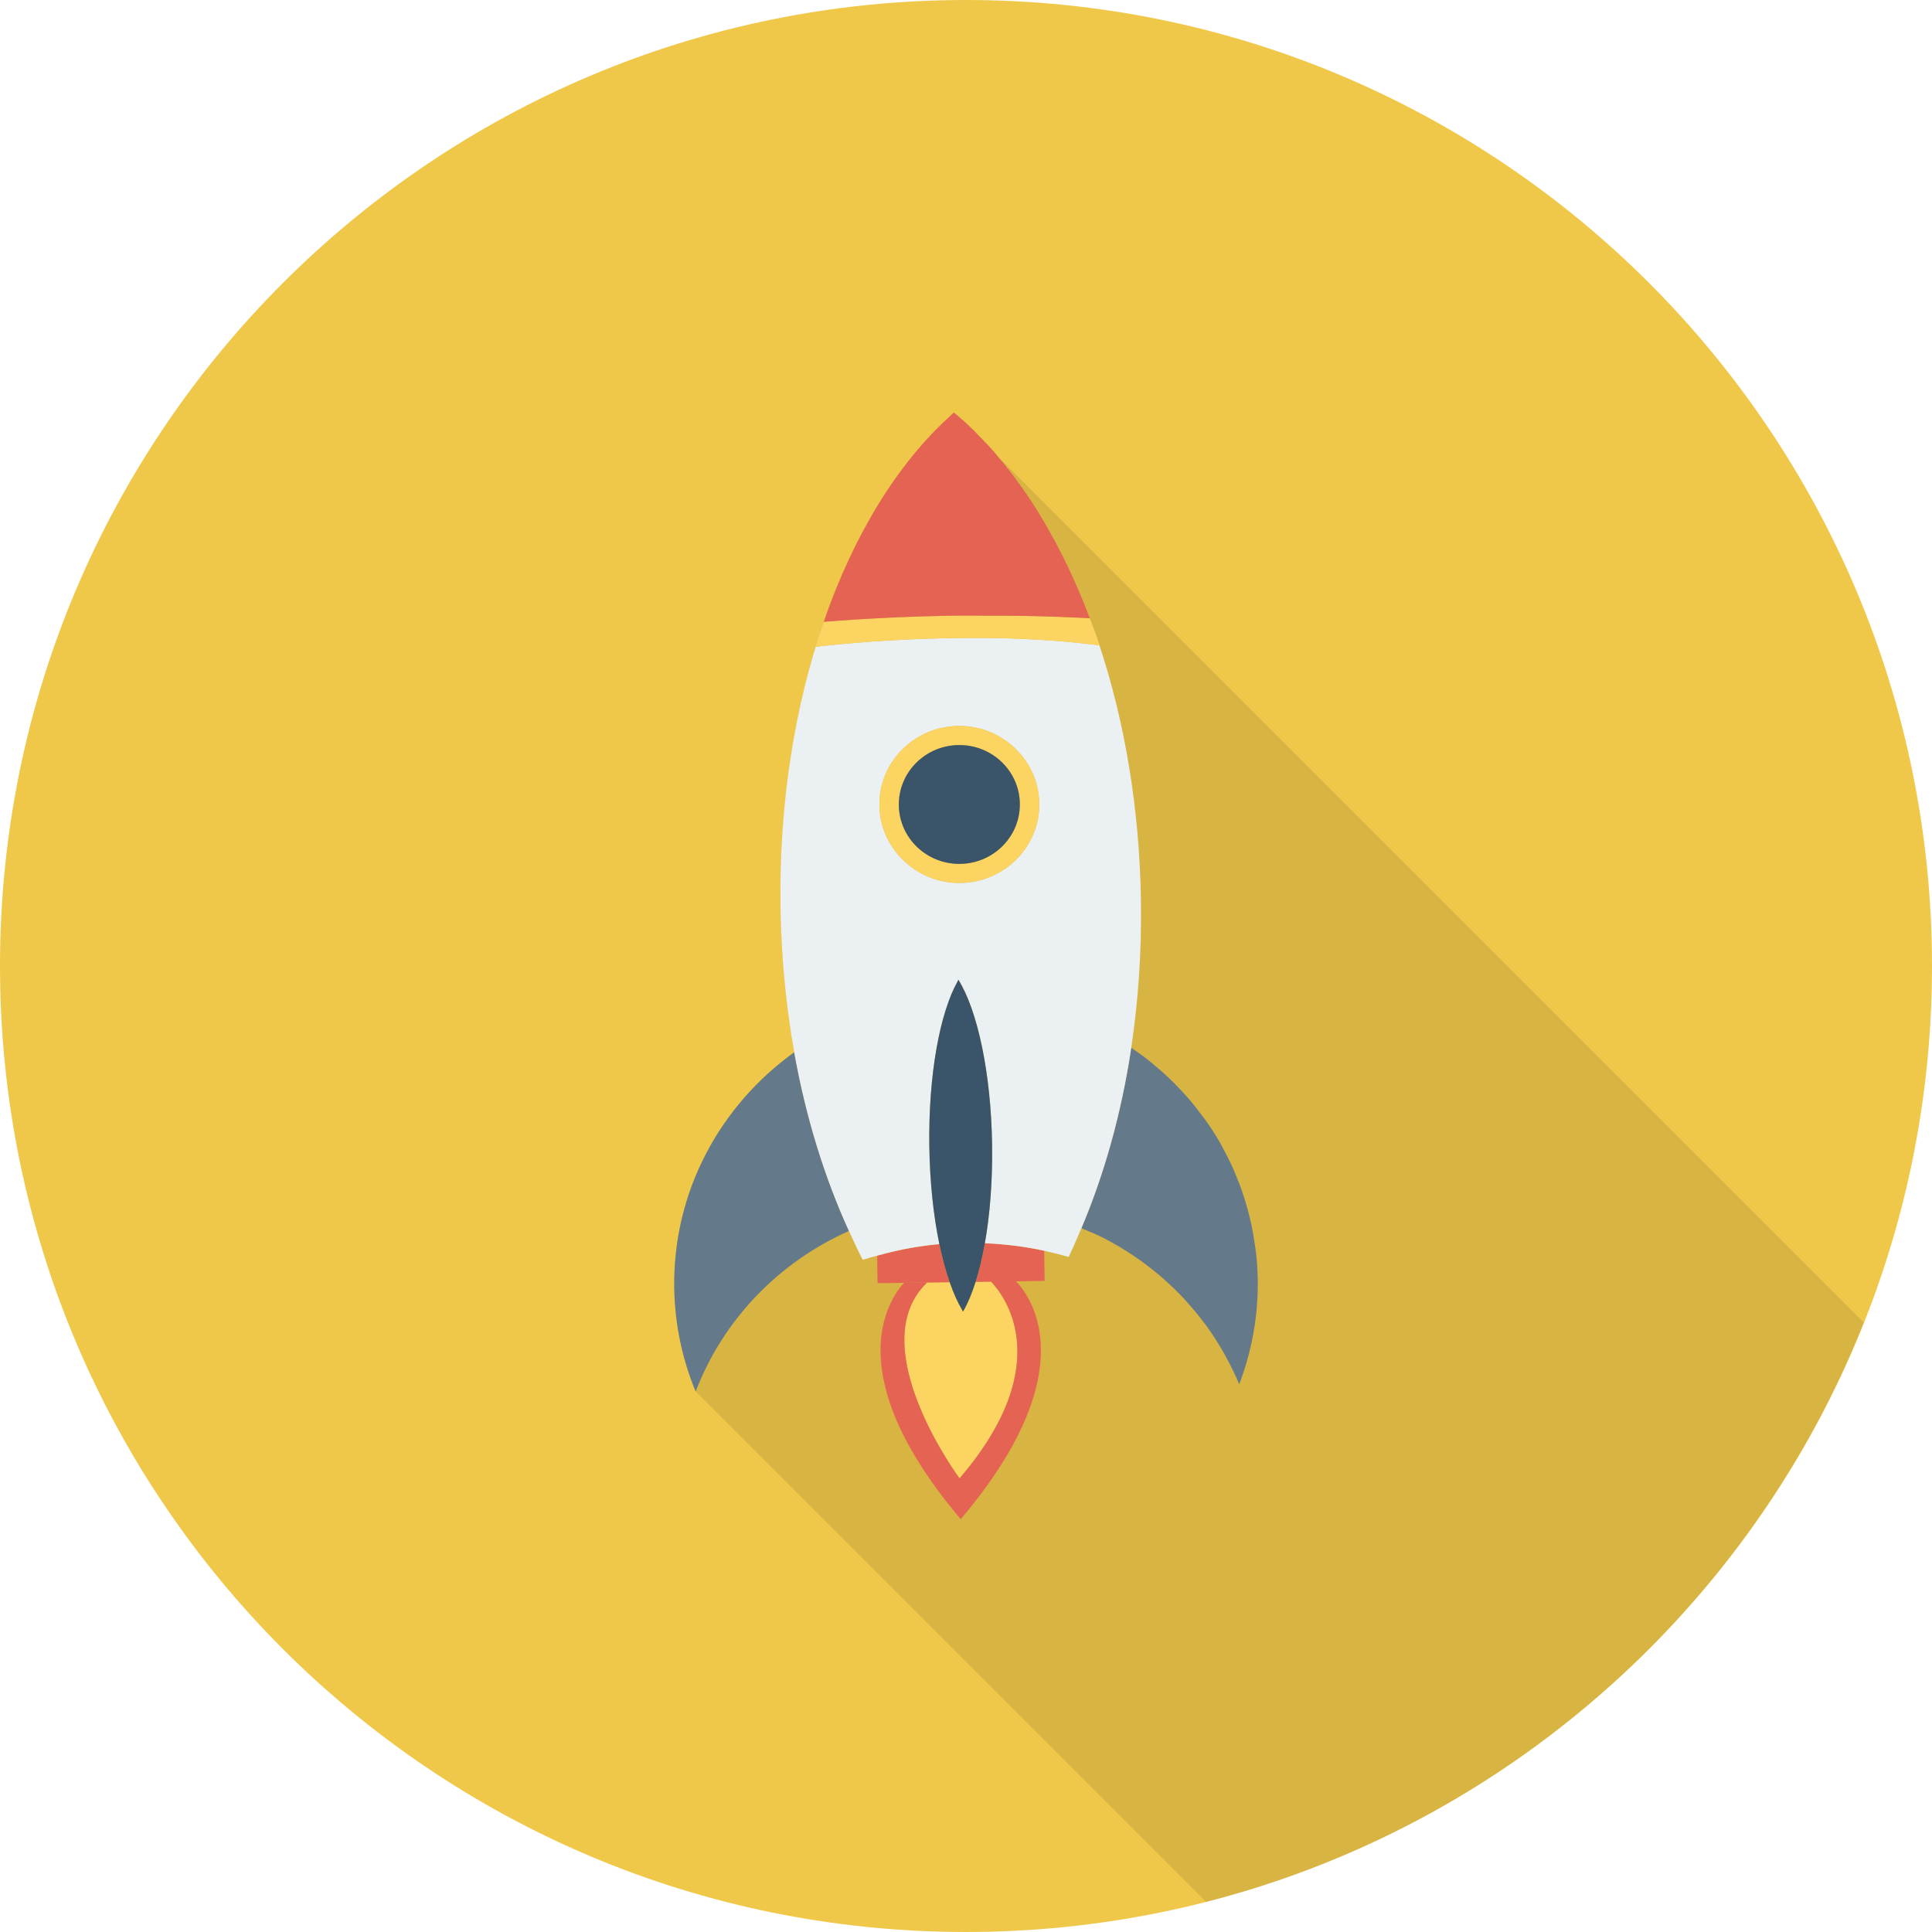
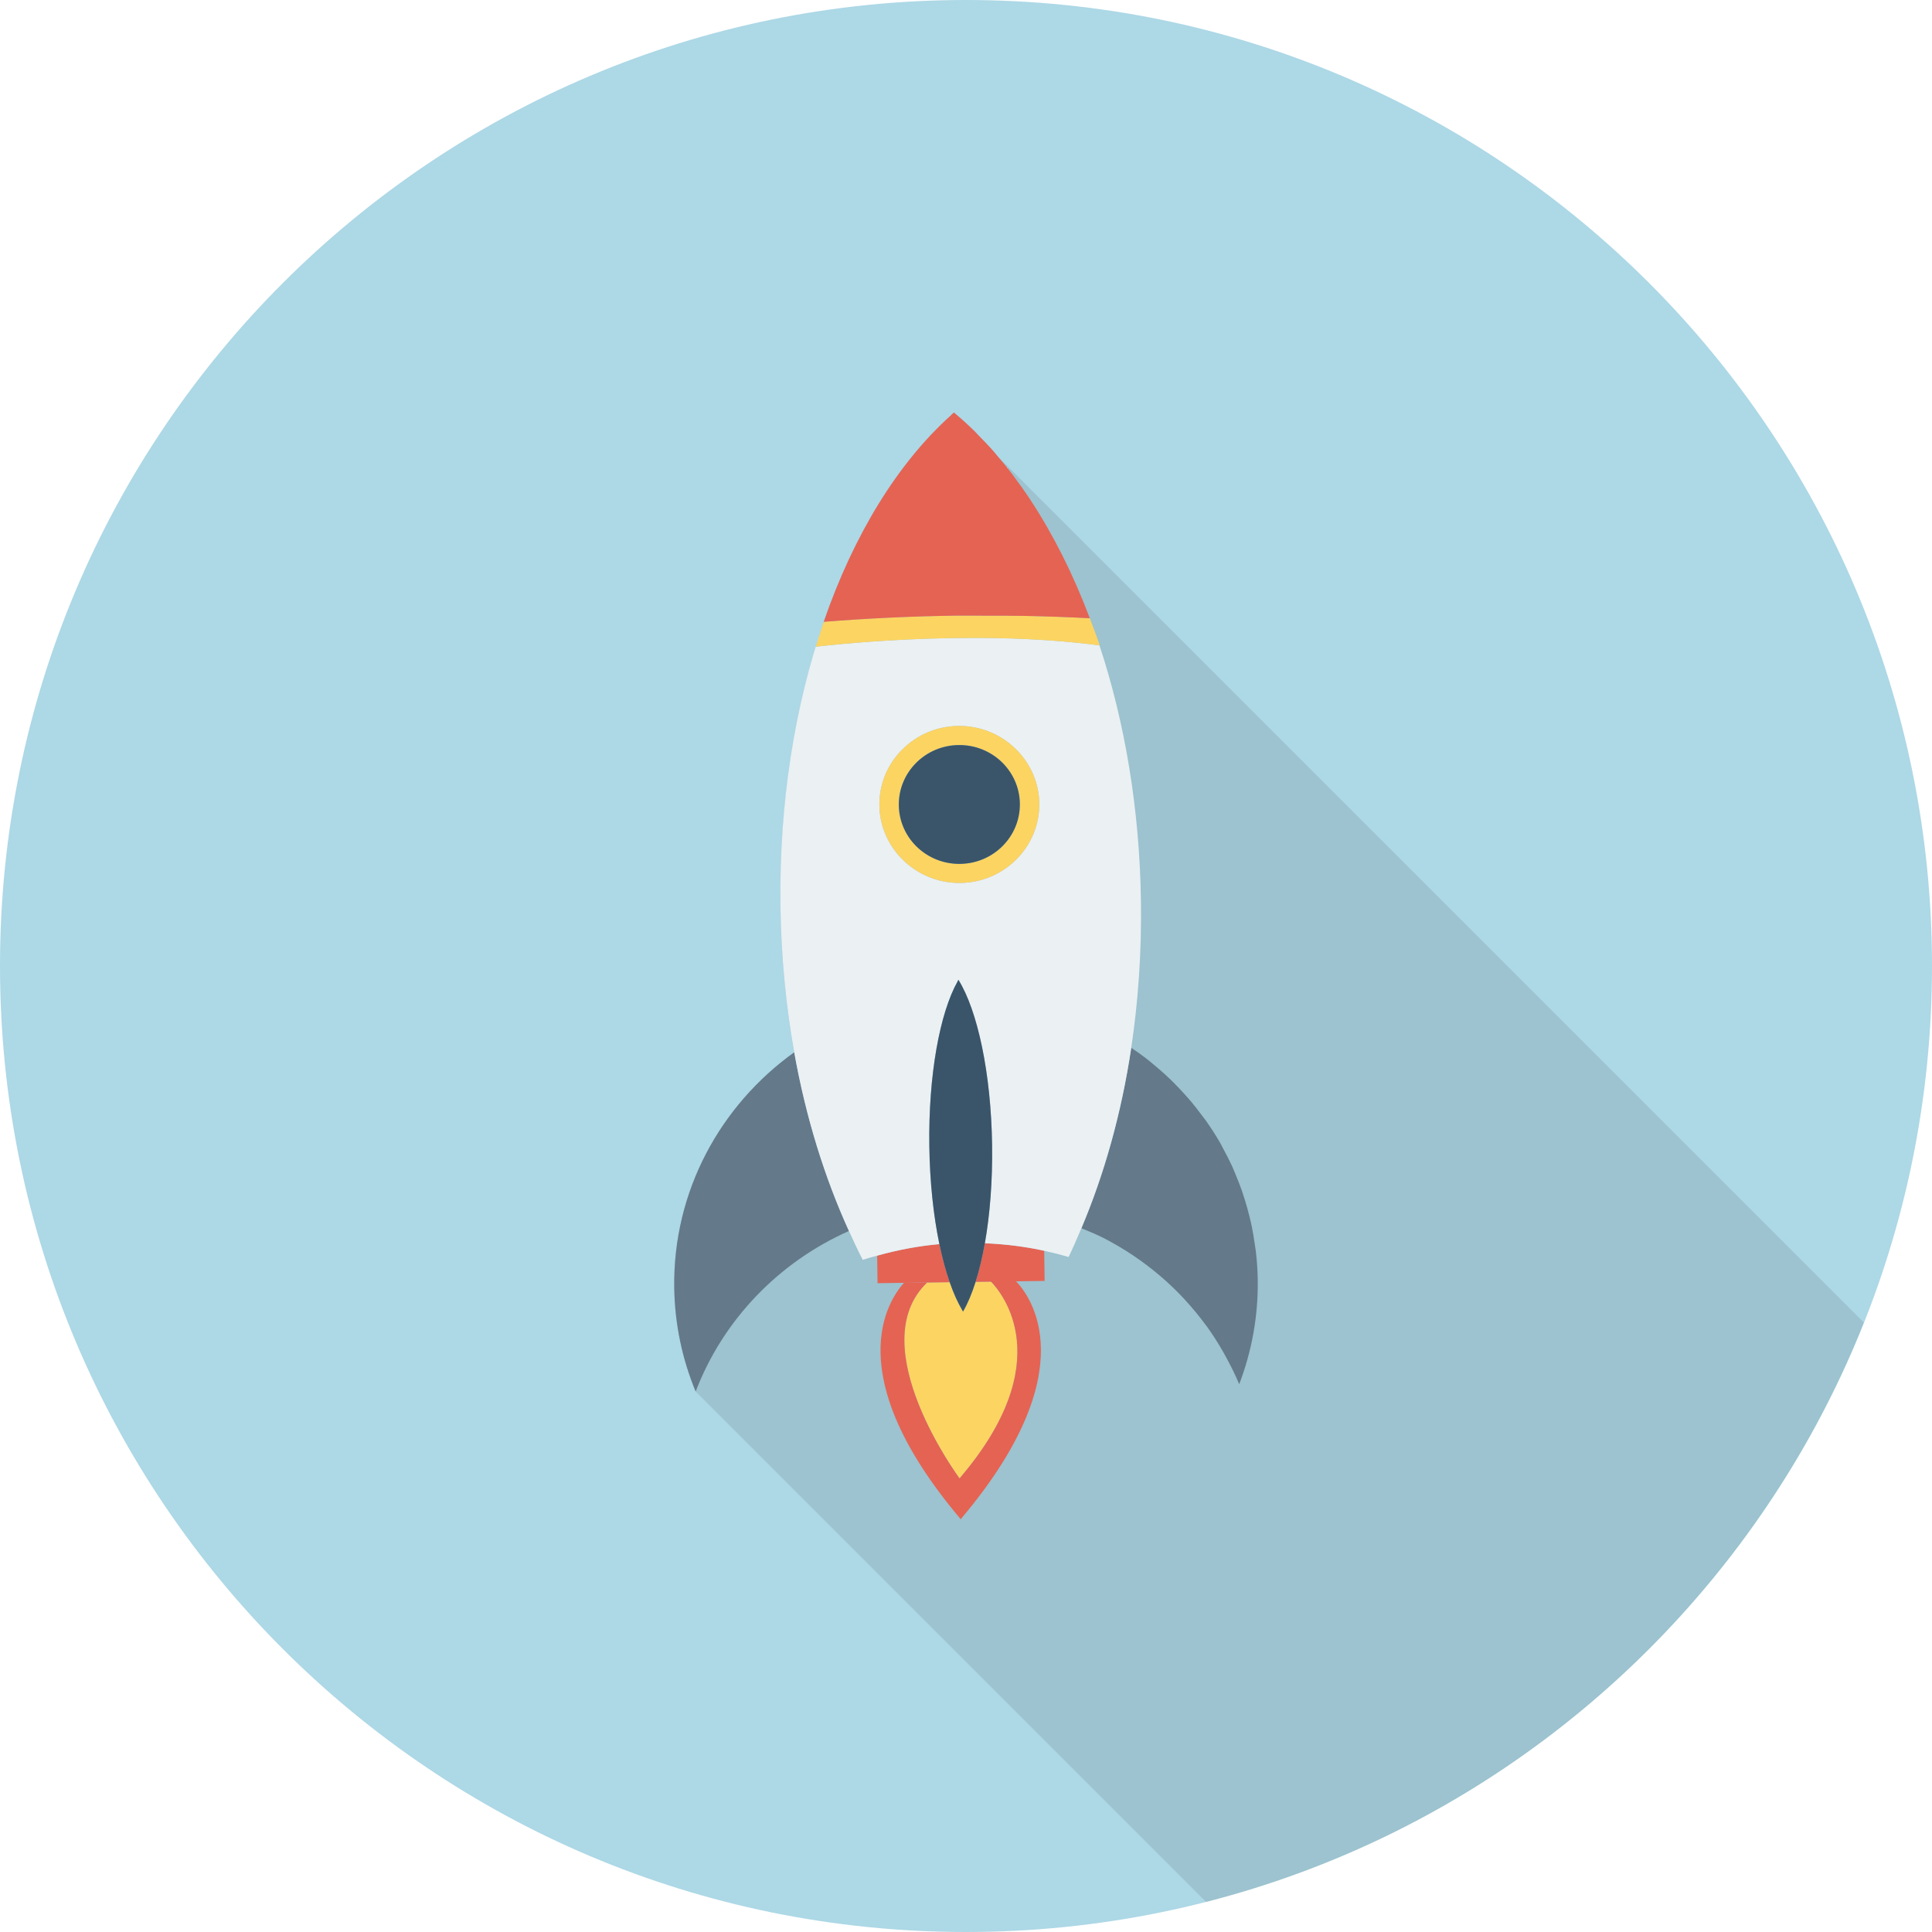
<svg xmlns="http://www.w3.org/2000/svg" version="1.1" id="Layer_1" x="0px" y="0px" viewBox="0 0 451.277 451.277" style="enable-background:new 0 0 451.277 451.277;" xml:space="preserve">
-   <circle style="fill:#EFC84A;" cx="225.638" cy="225.638" r="225.638" />
+   <circle style="fill:#ADD8E6;" cx="225.638" cy="225.638" r="225.638" />
  <path style="opacity:0.1;enable-background:new    ;" d="M232.806,106.31l-0.705-0.847c-1.175-1.363-2.445-2.632-3.667-3.902  c-0.282-0.282-0.564-0.611-0.893-0.94c-1.551-1.504-3.103-2.915-4.748-4.278c-0.235,0.235-0.423,0.424-0.658,0.611v0.047  c-6.206,5.594-11.894,12.552-16.877,20.638c-4.983,8.133-9.308,17.394-12.834,27.549c0,0.047,0,0.047,0,0.047l-0.047,0.094  l-1.833,5.735c-5.5,18.147-8.509,38.738-8.227,60.646c0.141,11.8,1.269,23.224,3.197,34.084  c-17.206,12.364-28.348,32.438-28.019,54.957c0.141,8.603,1.88,16.783,4.983,24.258l119.252,119.252  c70.24-17.967,127.23-68.916,153.633-135.349L232.994,106.545C232.947,106.451,232.853,106.404,232.806,106.31z" />
  <path style="fill:#FCD462;" d="M224.74,306.011l0-0.03c-1.053-1.759-2.03-3.953-2.913-6.482l-5.271,0.071  c-15.392,14.78,7.574,45.748,7.574,45.748c23.3-27.185,9.96-43.264,7.358-45.951l-3.604,0.049c-0.869,2.739-1.855,5.091-2.942,6.945  C224.874,306.251,224.81,306.125,224.74,306.011z" />
  <g>
    <path style="fill:#E56353;" d="M244.004,299.199l-0.098-7.046c-4.489-0.983-9.128-1.552-13.861-1.753   c-0.59,3.331-1.318,6.359-2.161,9.018l3.604-0.049c2.602,2.687,15.942,18.766-7.358,45.951c0,0-22.966-30.969-7.574-45.748   l-5.408,0.073c-3.657,4.053-15.333,21.384,13.197,55.138v0.141c0.02-0.024,0.038-0.047,0.058-0.07   c0.02,0.023,0.038,0.046,0.058,0.07v-0.141c29.462-34.858,16.051-52.199,12.869-55.492L244.004,299.199z" />
    <path style="fill:#E56353;" d="M221.826,299.499c-0.915-2.618-1.726-5.605-2.408-8.897c-5.001,0.443-9.845,1.389-14.53,2.696   l0.089,6.429l6.171-0.083l5.408-0.073L221.826,299.499z" />
  </g>
  <g>
    <path style="fill:#64798A;" d="M157.49,300.759c0.12,8.59,1.897,16.771,5.004,24.271c6.369-16.674,19.337-30.185,35.801-37.498   c-5.648-12.391-10.048-26.454-12.777-41.734C168.289,258.159,157.177,278.211,157.49,300.759z" />
    <path style="fill:#64798A;" d="M293.077,290.539c0.096,0.681,0.22,1.353,0.295,2.041   C293.296,291.892,293.174,291.221,293.077,290.539z" />
    <path style="fill:#64798A;" d="M291.833,284.078c0.189,0.766,0.378,1.531,0.539,2.307   C292.21,285.608,292.021,284.844,291.833,284.078z" />
    <path style="fill:#64798A;" d="M290.058,278.067c0.265,0.756,0.507,1.521,0.745,2.289   C290.565,279.588,290.323,278.823,290.058,278.067z" />
    <path style="fill:#64798A;" d="M287.781,272.38c0.311,0.677,0.582,1.375,0.87,2.065   C288.362,273.755,288.092,273.057,287.781,272.38z" />
    <path style="fill:#64798A;" d="M286.339,316.919c-0.232-0.424-0.461-0.848-0.702-1.267   C285.878,316.071,286.108,316.496,286.339,316.919z" />
    <path style="fill:#64798A;" d="M264.59,244.989c-0.118-0.082-0.232-0.17-0.351-0.251l-0.001,0.008   C264.356,244.825,264.472,244.908,264.59,244.989z" />
    <path style="fill:#64798A;" d="M271.203,298.211c-0.144-0.124-0.291-0.242-0.436-0.364   C270.911,297.969,271.06,298.087,271.203,298.211z" />
    <path style="fill:#64798A;" d="M276.543,303.335c0.163,0.175,0.316,0.358,0.477,0.535   C276.858,303.692,276.706,303.51,276.543,303.335z" />
    <path style="fill:#64798A;" d="M257.988,289.291c-0.058-0.03-0.115-0.059-0.173-0.088   C257.873,289.232,257.93,289.261,257.988,289.291z" />
    <path style="fill:#64798A;" d="M281.832,309.742c-0.136-0.188-0.285-0.364-0.424-0.551   C281.547,309.377,281.696,309.554,281.832,309.742z" />
    <path style="fill:#64798A;" d="M267.57,247.115c0.701,0.538,1.373,1.109,2.051,1.673   C268.943,248.223,268.272,247.654,267.57,247.115z" />
    <path style="fill:#64798A;" d="M272.193,251.022c0.654,0.601,1.294,1.217,1.924,1.843   C273.487,252.239,272.848,251.624,272.193,251.022z" />
    <path style="fill:#64798A;" d="M280.542,260.276c0.437,0.584,0.898,1.149,1.317,1.748   C281.441,261.425,280.98,260.861,280.542,260.276z" />
    <path style="fill:#64798A;" d="M276.495,255.365c0.574,0.633,1.151,1.262,1.7,1.916   C277.646,256.627,277.07,255.999,276.495,255.365z" />
    <path style="fill:#64798A;" d="M285.023,266.985c0.237,0.412,0.433,0.848,0.661,1.265   C285.456,267.832,285.259,267.397,285.023,266.985z" />
    <path style="fill:#64798A;" d="M257.988,289.291c4.596,2.373,8.875,5.255,12.779,8.556c0.145,0.122,0.292,0.24,0.436,0.364   c1.873,1.611,3.656,3.322,5.34,5.124c0.163,0.175,0.315,0.358,0.477,0.535c1.552,1.698,3.017,3.473,4.388,5.321   c0.138,0.187,0.287,0.364,0.424,0.551c1.376,1.894,2.633,3.875,3.806,5.91c0.241,0.419,0.47,0.843,0.702,1.267   c1.137,2.078,2.203,4.201,3.115,6.405c2.899-7.58,4.45-15.804,4.332-24.396c-0.03-2.145-0.185-4.258-0.415-6.348   c-0.076-0.688-0.199-1.36-0.295-2.041c-0.198-1.398-0.42-2.787-0.705-4.155c-0.162-0.776-0.351-1.541-0.539-2.307   c-0.309-1.255-0.65-2.495-1.03-3.722c-0.238-0.768-0.48-1.533-0.745-2.289c-0.43-1.227-0.908-2.429-1.407-3.622   c-0.289-0.69-0.559-1.388-0.87-2.065c-0.646-1.407-1.357-2.777-2.097-4.13c-0.228-0.417-0.425-0.853-0.661-1.265   c-0.98-1.703-2.041-3.354-3.163-4.961c-0.418-0.598-0.88-1.164-1.317-1.748c-0.761-1.017-1.53-2.024-2.347-2.996   c-0.55-0.653-1.127-1.283-1.7-1.916c-0.774-0.851-1.561-1.688-2.378-2.5c-0.629-0.626-1.269-1.242-1.924-1.843   c-0.836-0.769-1.698-1.507-2.572-2.234c-0.678-0.564-1.351-1.134-2.051-1.673c-0.967-0.743-1.972-1.436-2.98-2.127   c-0.118-0.081-0.234-0.163-0.352-0.244c-2.308,15.382-6.328,29.587-11.645,42.146c1.765,0.727,3.535,1.446,5.223,2.312   C257.873,289.232,257.93,289.261,257.988,289.291z" />
  </g>
  <g>
    <path style="fill:#EBF0F3;" d="M228.43,101.561c1.246,1.257,2.484,2.534,3.684,3.902   C230.913,104.098,229.676,102.817,228.43,101.561z" />
    <path style="fill:#EBF0F3;" d="M232.827,106.328c1.243,1.452,2.474,2.935,3.665,4.503   C235.3,109.265,234.071,107.779,232.827,106.328z" />
    <path style="fill:#EBF0F3;" d="M236.907,111.409c1.277,1.706,2.53,3.46,3.741,5.293   C239.435,114.871,238.185,113.113,236.907,111.409z" />
    <path style="fill:#EBF0F3;" d="M222.129,97.003V97c-12.412,11.146-22.696,27.884-29.711,48.21   C199.432,124.888,209.718,108.148,222.129,97.003z" />
    <path style="fill:#EBF0F3;" d="M254.553,144.407L254.553,144.407l0.004,0.008c-3.827-10.175-8.456-19.416-13.75-27.461   C246.092,125.004,250.728,134.239,254.553,144.407L254.553,144.407z" />
    <path style="fill:#EBF0F3;" d="M227.547,100.634c-1.548-1.513-3.127-2.943-4.739-4.279l-0.008,0.007l0.006-0.005   C224.419,97.691,225.999,99.12,227.547,100.634z" />
    <path style="fill:#EBF0F3;" d="M264.238,244.745l0.001-0.008c1.634-10.89,2.429-22.344,2.264-34.161   c-0.301-21.653-3.792-41.996-9.687-59.822c-30.784-4.113-66.263,0.307-66.263,0.307l1.826-5.735   c-6.695,19.447-10.415,42.137-10.077,66.378c0.165,11.821,1.279,23.251,3.216,34.095c2.729,15.28,7.129,29.343,12.777,41.734   c1.042,2.286,2.092,4.564,3.219,6.729c1.106-0.36,2.246-0.65,3.374-0.964c4.685-1.306,9.529-2.252,14.53-2.696   c-1.375-6.633-2.23-14.467-2.347-22.896c-0.233-16.646,2.462-31.096,6.599-38.462l0-0.034c0.068-0.109,0.13-0.241,0.194-0.354   c4.448,7.132,7.636,21.738,7.871,38.655c0.117,8.393-0.512,16.23-1.691,22.889c4.734,0.201,9.372,0.77,13.861,1.754   c1.925,0.421,3.826,0.908,5.697,1.463c1.052-2.166,2.023-4.444,2.989-6.725C257.91,274.332,261.93,260.127,264.238,244.745z    M224.077,206.241c-10.154-0.001-18.529-8.115-18.67-18.088c-0.068-4.891,1.813-9.519,5.295-13.033   c3.483-3.514,8.144-5.485,13.125-5.55l0.26-0.002c10.151,0,18.524,8.111,18.664,18.083c0.142,10.11-8.12,18.449-18.415,18.588   L224.077,206.241z" />
  </g>
  <path style="fill:#FCD462;" d="M256.816,150.754c0.208,0.027-2.259-6.339-2.259-6.339l-0.004-0.008h0  c-4.933-0.258-9.93-0.437-14.978-0.543c-2.962-0.061-5.977-0.038-8.975-0.044c-2.38-0.004-4.731-0.056-7.133-0.024  c-10.585,0.142-20.949,0.647-31.059,1.442h0h-0.001l-0.028,0.087l-1.826,5.735C190.554,151.061,226.032,146.642,256.816,150.754z" />
  <path style="fill:#3A556A;" d="M221.826,299.499c0.883,2.529,1.859,4.723,2.913,6.482l0,0.03c0.07,0.114,0.135,0.24,0.202,0.351  c1.087-1.854,2.073-4.206,2.942-6.945c0.843-2.658,1.572-5.687,2.161-9.017c1.179-6.659,1.808-14.496,1.691-22.889  c-0.235-16.917-3.423-31.523-7.871-38.655c-0.064,0.113-0.127,0.245-0.194,0.354l0,0.034c-4.137,7.366-6.832,21.816-6.599,38.462  c0.117,8.429,0.972,16.263,2.347,22.896C220.1,293.893,220.911,296.881,221.826,299.499z" />
  <path style="fill:#E56353;" d="M223.468,143.797c2.402-0.032,4.752,0.019,7.133,0.024c2.997,0.006,6.013-0.017,8.975,0.044  c5.047,0.106,10.045,0.285,14.978,0.543h0c-3.825-10.169-8.461-19.403-13.746-27.453c-0.054-0.082-0.105-0.17-0.159-0.253  c-1.211-1.833-2.464-3.587-3.741-5.293c-0.141-0.188-0.274-0.391-0.416-0.578c-1.19-1.568-2.421-3.051-3.665-4.503  c-0.241-0.281-0.47-0.588-0.713-0.864c-1.2-1.368-2.438-2.645-3.684-3.902c-0.298-0.3-0.582-0.633-0.883-0.927  c-1.548-1.514-3.127-2.943-4.739-4.279l-0.008,0.007c-0.226,0.198-0.447,0.413-0.672,0.615L222.129,97v0.002  c-12.411,11.146-22.696,27.885-29.711,48.208c-0.004,0.009-0.008,0.018-0.011,0.029h0.001h0  C202.519,144.444,212.883,143.939,223.468,143.797z" />
  <path style="fill:#FCD462;" d="M242.752,187.651c-0.14-9.972-8.513-18.083-18.664-18.083l-0.26,0.002  c-4.981,0.065-9.643,2.037-13.125,5.55c-3.482,3.514-5.363,8.142-5.295,13.033c0.141,9.973,8.516,18.087,18.67,18.088l0.26-0.002  C234.631,206.101,242.894,197.762,242.752,187.651z M224.275,201.785c-7.797,0.105-14.223-6.032-14.332-13.692  c-0.107-7.654,6.149-13.967,13.945-14.069c7.792-0.106,14.221,6.037,14.328,13.689C238.324,195.372,232.068,201.682,224.275,201.785  z" />
  <ellipse transform="matrix(-0.0139 -0.9999 0.9999 -0.0139 39.3126 414.5768)" style="fill:#3A556A;" cx="224.079" cy="187.904" rx="13.88" ry="14.136" />
  <g>
</g>
  <g>
</g>
  <g>
</g>
  <g>
</g>
  <g>
</g>
  <g>
</g>
  <g>
</g>
  <g>
</g>
  <g>
</g>
  <g>
</g>
  <g>
</g>
  <g>
</g>
  <g>
</g>
  <g>
</g>
  <g>
</g>
</svg>
